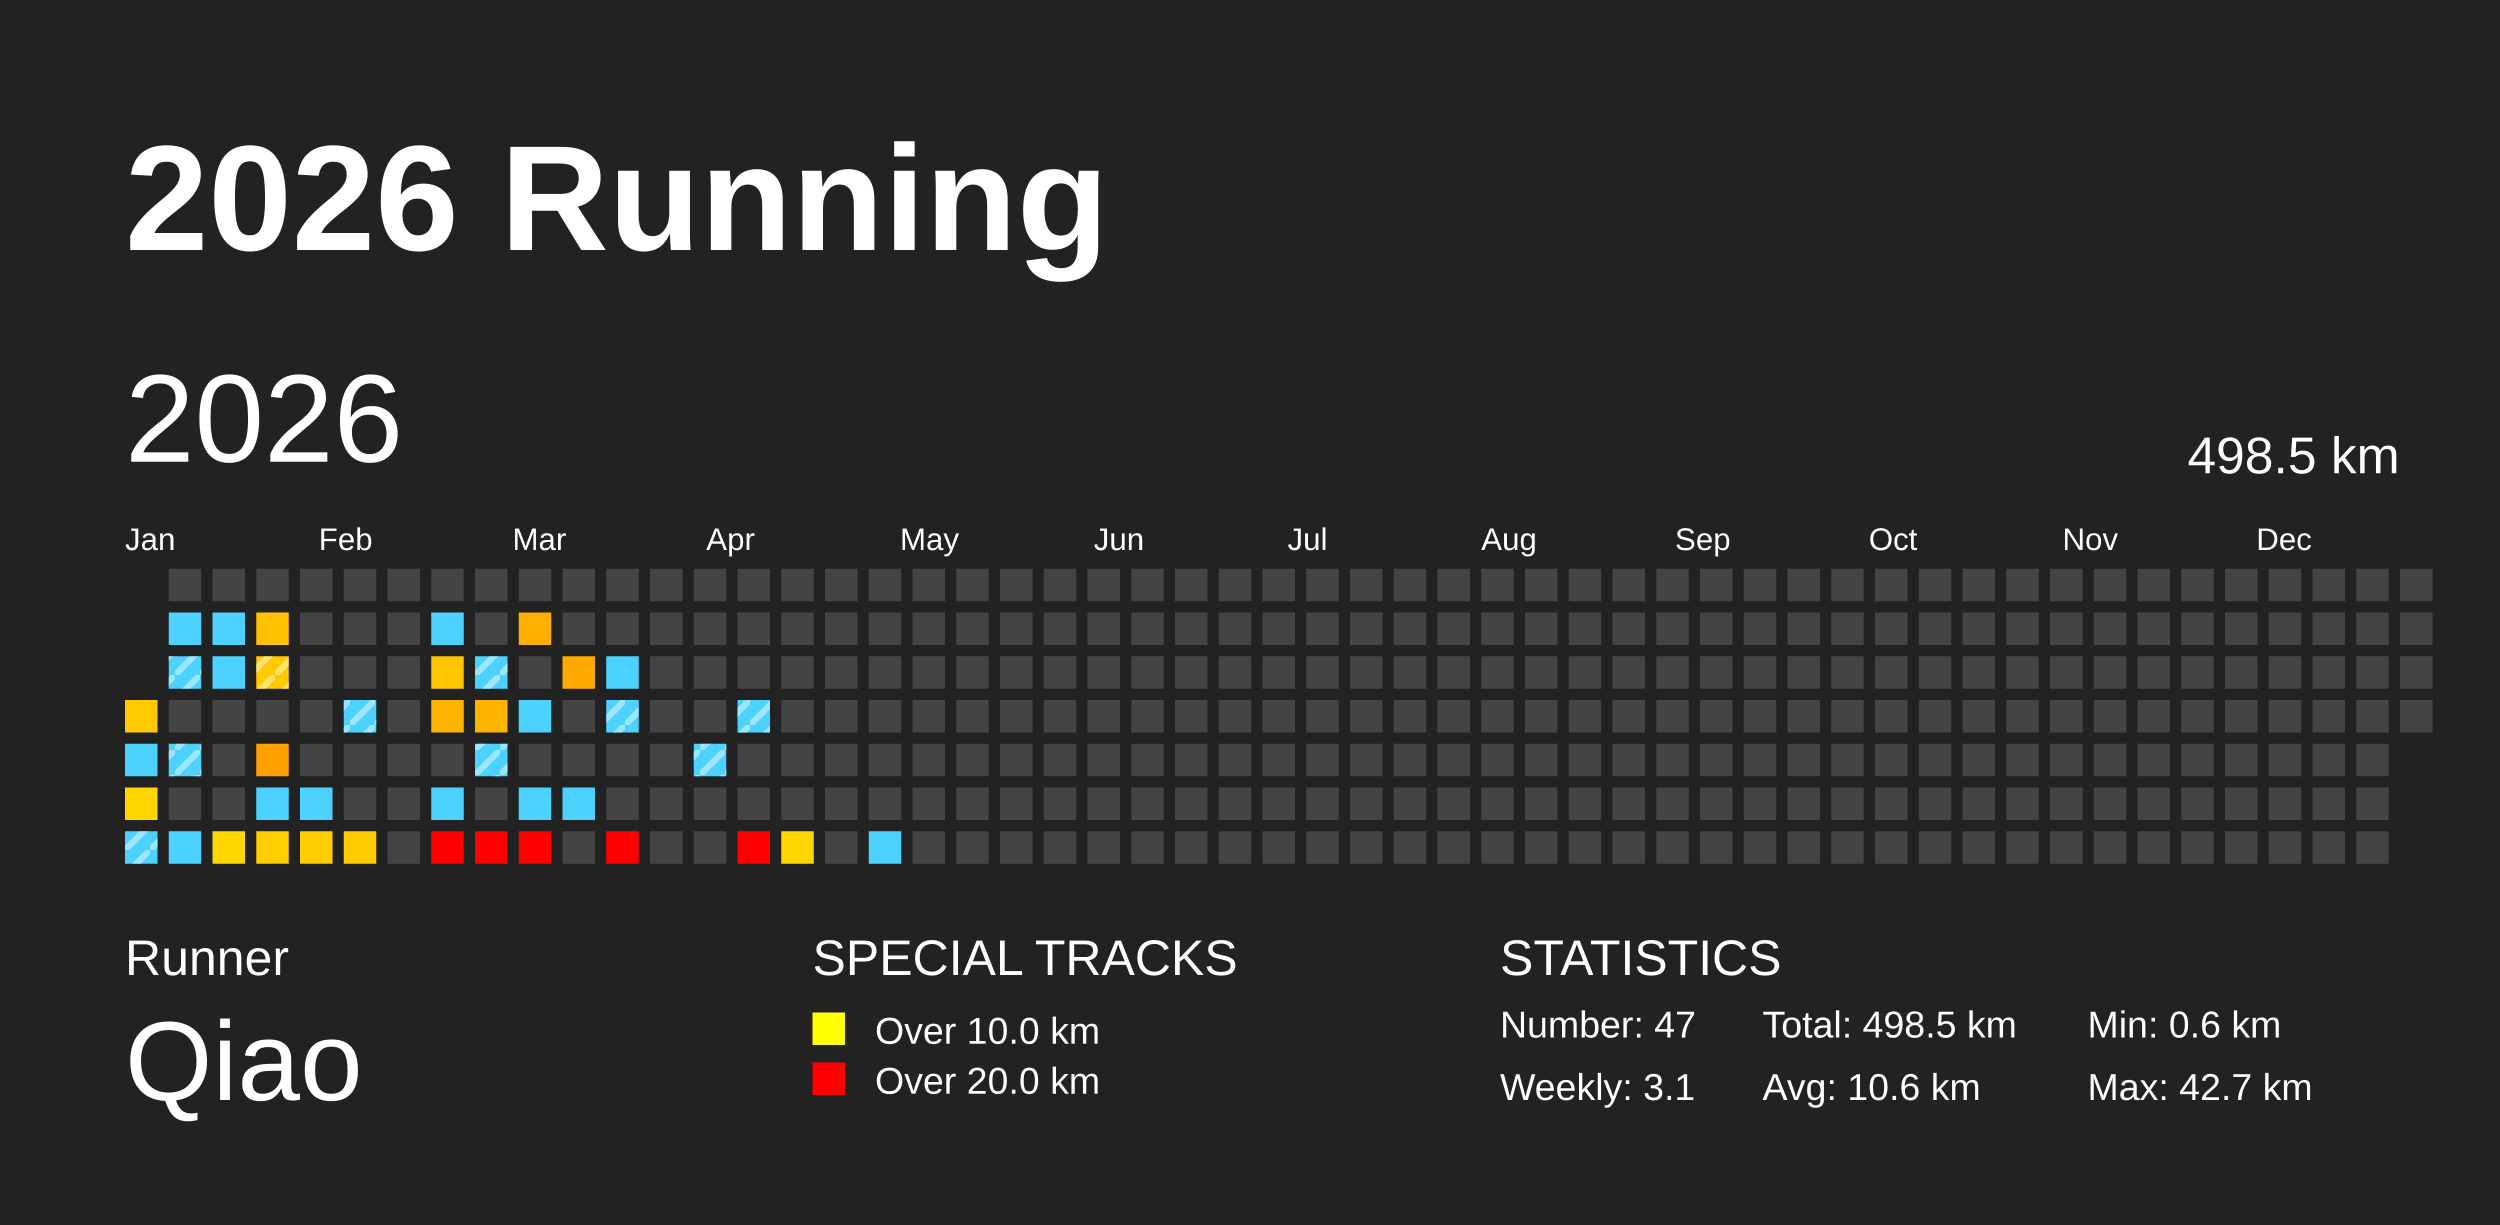
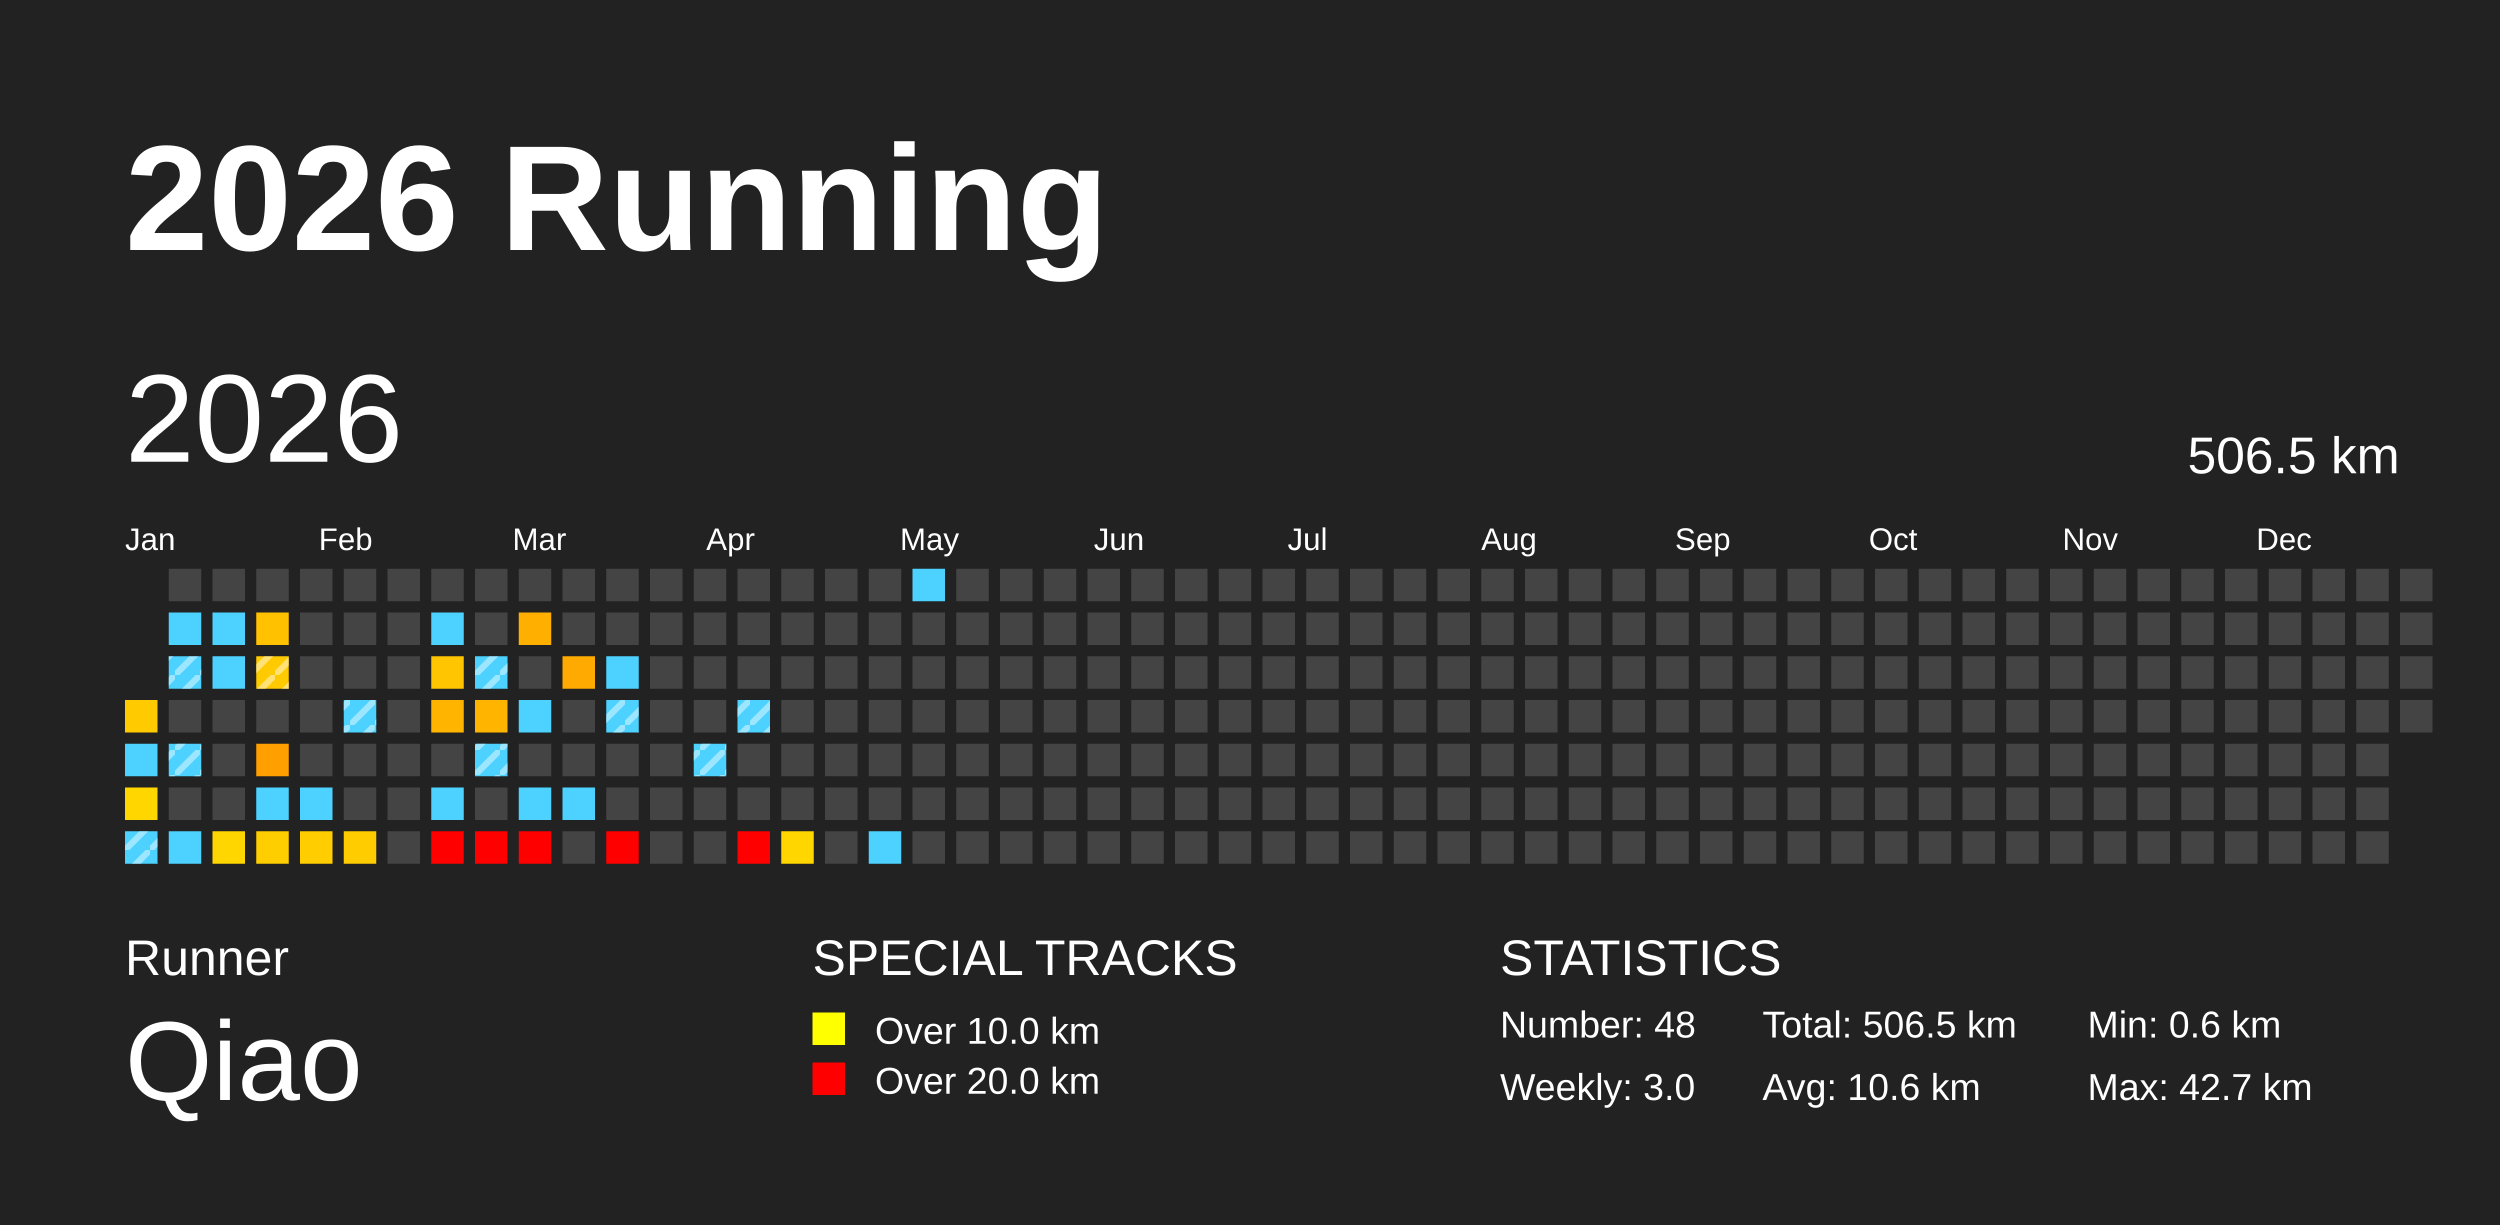
<svg xmlns="http://www.w3.org/2000/svg" baseProfile="full" height="98mm" version="1.1" viewBox="0,0,200,98" width="200mm">
  <defs>
    <pattern height="2" id="indoor-stripe" patternUnits="userSpaceOnUse" width="2">
      <line stroke="white" stroke-opacity="0.45" stroke-width="0.5" x1="0" x2="2" y1="2" y2="0" />
    </pattern>
  </defs>
  <rect fill="#222222" height="98" width="200" x="0" y="0" />
  <text fill="#FFFFFF" style="font-size:12px; font-family:Arial; font-weight:bold;" x="10" y="20">2026 Running</text>
  <text fill="#FFFFFF" style="font-size:4px; font-family:Arial" x="10" y="78">Runner</text>
  <text fill="#FFFFFF" style="font-size:9px; font-family:Arial" x="10" y="88">Qiao</text>
  <text fill="#FFFFFF" style="font-size:4px; font-family:Arial" x="65" y="78">SPECIAL TRACKS</text>
  <rect fill="yellow" height="2.6" width="2.6" x="65" y="81" />
  <text fill="#FFFFFF" style="font-size:3px; font-family:Arial" x="70" y="83.5">Over 10.0 km</text>
  <rect fill="red" height="2.6" width="2.6" x="65" y="85" />
  <text fill="#FFFFFF" style="font-size:3px; font-family:Arial" x="70" y="87.5">Over 20.0 km</text>
  <text fill="#FFFFFF" style="font-size:4px; font-family:Arial" x="120" y="78">STATISTICS</text>
-   <text fill="#FFFFFF" style="font-size:3px; font-family:Arial" x="120" y="83">Number: 47</text>
-   <text fill="#FFFFFF" style="font-size:3px; font-family:Arial" x="120" y="88">Weekly: 3.1</text>
-   <text fill="#FFFFFF" style="font-size:3px; font-family:Arial" x="141" y="83">Total: 498.5 km</text>
+   <text fill="#FFFFFF" style="font-size:3px; font-family:Arial" x="120" y="83">Number: 48</text>
+   <text fill="#FFFFFF" style="font-size:3px; font-family:Arial" x="120" y="88">Weekly: 3.0</text>
+   <text fill="#FFFFFF" style="font-size:3px; font-family:Arial" x="141" y="83">Total: 506.5 km</text>
  <text fill="#FFFFFF" style="font-size:3px; font-family:Arial" x="141" y="88">Avg: 10.6 km</text>
  <text fill="#FFFFFF" style="font-size:3px; font-family:Arial" x="167" y="83">Min: 0.6 km</text>
  <text fill="#FFFFFF" style="font-size:3px; font-family:Arial" x="167" y="88">Max: 42.7 km</text>
  <text dominant-baseline="hanging" fill="#FFFFFF" style="font-size:10.0px; font-family:Arial;" x="10" y="30">2026</text>
-   <text dominant-baseline="hanging" fill="#FFFFFF" style="font-size:4.125px; font-family:Arial;" x="175" y="35">498.5 km</text>
+   <text dominant-baseline="hanging" fill="#FFFFFF" style="font-size:4.125px; font-family:Arial;" x="175" y="35">506.5 km</text>
  <text fill="#FFFFFF" style="font-size:2.5px; font-family:Arial" x="10.0" y="44">Jan</text>
  <text fill="#FFFFFF" style="font-size:2.5px; font-family:Arial" x="25.5" y="44">Feb</text>
  <text fill="#FFFFFF" style="font-size:2.5px; font-family:Arial" x="41.0" y="44">Mar</text>
  <text fill="#FFFFFF" style="font-size:2.5px; font-family:Arial" x="56.5" y="44">Apr</text>
  <text fill="#FFFFFF" style="font-size:2.5px; font-family:Arial" x="72.0" y="44">May</text>
  <text fill="#FFFFFF" style="font-size:2.5px; font-family:Arial" x="87.5" y="44">Jun</text>
  <text fill="#FFFFFF" style="font-size:2.5px; font-family:Arial" x="103.0" y="44">Jul</text>
  <text fill="#FFFFFF" style="font-size:2.5px; font-family:Arial" x="118.5" y="44">Aug</text>
  <text fill="#FFFFFF" style="font-size:2.5px; font-family:Arial" x="134.0" y="44">Sep</text>
  <text fill="#FFFFFF" style="font-size:2.5px; font-family:Arial" x="149.5" y="44">Oct</text>
  <text fill="#FFFFFF" style="font-size:2.5px; font-family:Arial" x="165.0" y="44">Nov</text>
  <text fill="#FFFFFF" style="font-size:2.5px; font-family:Arial" x="180.5" y="44">Dec</text>
  <rect fill="#ffcb00" height="2.6" width="2.6" x="10.0" y="56.0" />
  <rect fill="#4dd2ff" height="2.6" width="2.6" x="10.0" y="59.5" />
  <rect fill="#ffd600" height="2.6" width="2.6" x="10.0" y="63.0" />
  <rect fill="#4dd2ff" height="2.6" width="2.6" x="10.0" y="66.5" />
  <rect fill="url(#indoor-stripe)" height="2.6" style="pointer-events: none;" width="2.6" x="10.0" y="66.5" />
  <rect fill="#444444" height="2.6" width="2.6" x="13.5" y="45.5" />
  <rect fill="#4dd2ff" height="2.6" width="2.6" x="13.5" y="49.0" />
  <rect fill="#4dd2ff" height="2.6" width="2.6" x="13.5" y="52.5" />
  <rect fill="url(#indoor-stripe)" height="2.6" style="pointer-events: none;" width="2.6" x="13.5" y="52.5" />
  <rect fill="#444444" height="2.6" width="2.6" x="13.5" y="56.0" />
  <rect fill="#4dd2ff" height="2.6" width="2.6" x="13.5" y="59.5" />
  <rect fill="url(#indoor-stripe)" height="2.6" style="pointer-events: none;" width="2.6" x="13.5" y="59.5" />
  <rect fill="#444444" height="2.6" width="2.6" x="13.5" y="63.0" />
  <rect fill="#4dd2ff" height="2.6" width="2.6" x="13.5" y="66.5" />
  <rect fill="#444444" height="2.6" width="2.6" x="17.0" y="45.5" />
  <rect fill="#4dd2ff" height="2.6" width="2.6" x="17.0" y="49.0" />
  <rect fill="#4dd2ff" height="2.6" width="2.6" x="17.0" y="52.5" />
  <rect fill="#444444" height="2.6" width="2.6" x="17.0" y="56.0" />
  <rect fill="#444444" height="2.6" width="2.6" x="17.0" y="59.5" />
  <rect fill="#444444" height="2.6" width="2.6" x="17.0" y="63.0" />
  <rect fill="#ffd600" height="2.6" width="2.6" x="17.0" y="66.5" />
  <rect fill="#444444" height="2.6" width="2.6" x="20.5" y="45.5" />
  <rect fill="#ffc100" height="2.6" width="2.6" x="20.5" y="49.0" />
  <rect fill="#ffca00" height="2.6" width="2.6" x="20.5" y="52.5" />
  <rect fill="url(#indoor-stripe)" height="2.6" style="pointer-events: none;" width="2.6" x="20.5" y="52.5" />
  <rect fill="#444444" height="2.6" width="2.6" x="20.5" y="56.0" />
  <rect fill="#ffa000" height="2.6" width="2.6" x="20.5" y="59.5" />
  <rect fill="#4dd2ff" height="2.6" width="2.6" x="20.5" y="63.0" />
  <rect fill="#ffce00" height="2.6" width="2.6" x="20.5" y="66.5" />
  <rect fill="#444444" height="2.6" width="2.6" x="24.0" y="45.5" />
  <rect fill="#444444" height="2.6" width="2.6" x="24.0" y="49.0" />
  <rect fill="#444444" height="2.6" width="2.6" x="24.0" y="52.5" />
  <rect fill="#444444" height="2.6" width="2.6" x="24.0" y="56.0" />
  <rect fill="#444444" height="2.6" width="2.6" x="24.0" y="59.5" />
  <rect fill="#4dd2ff" height="2.6" width="2.6" x="24.0" y="63.0" />
  <rect fill="#ffcd00" height="2.6" width="2.6" x="24.0" y="66.5" />
  <rect fill="#444444" height="2.6" width="2.6" x="27.5" y="45.5" />
  <rect fill="#444444" height="2.6" width="2.6" x="27.5" y="49.0" />
  <rect fill="#444444" height="2.6" width="2.6" x="27.5" y="52.5" />
  <rect fill="#4dd2ff" height="2.6" width="2.6" x="27.5" y="56.0" />
  <rect fill="url(#indoor-stripe)" height="2.6" style="pointer-events: none;" width="2.6" x="27.5" y="56.0" />
  <rect fill="#444444" height="2.6" width="2.6" x="27.5" y="59.5" />
  <rect fill="#444444" height="2.6" width="2.6" x="27.5" y="63.0" />
  <rect fill="#ffcc00" height="2.6" width="2.6" x="27.5" y="66.5" />
  <rect fill="#444444" height="2.6" width="2.6" x="31.0" y="45.5" />
  <rect fill="#444444" height="2.6" width="2.6" x="31.0" y="49.0" />
  <rect fill="#444444" height="2.6" width="2.6" x="31.0" y="52.5" />
  <rect fill="#444444" height="2.6" width="2.6" x="31.0" y="56.0" />
  <rect fill="#444444" height="2.6" width="2.6" x="31.0" y="59.5" />
  <rect fill="#444444" height="2.6" width="2.6" x="31.0" y="63.0" />
  <rect fill="#444444" height="2.6" width="2.6" x="31.0" y="66.5" />
  <rect fill="#444444" height="2.6" width="2.6" x="34.5" y="45.5" />
  <rect fill="#4dd2ff" height="2.6" width="2.6" x="34.5" y="49.0" />
  <rect fill="#ffc500" height="2.6" width="2.6" x="34.5" y="52.5" />
  <rect fill="#ffb500" height="2.6" width="2.6" x="34.5" y="56.0" />
  <rect fill="#444444" height="2.6" width="2.6" x="34.5" y="59.5" />
  <rect fill="#4dd2ff" height="2.6" width="2.6" x="34.5" y="63.0" />
  <rect fill="red" height="2.6" width="2.6" x="34.5" y="66.5" />
  <rect fill="#444444" height="2.6" width="2.6" x="38.0" y="45.5" />
  <rect fill="#444444" height="2.6" width="2.6" x="38.0" y="49.0" />
  <rect fill="#4dd2ff" height="2.6" width="2.6" x="38.0" y="52.5" />
  <rect fill="url(#indoor-stripe)" height="2.6" style="pointer-events: none;" width="2.6" x="38.0" y="52.5" />
  <rect fill="#ffb500" height="2.6" width="2.6" x="38.0" y="56.0" />
  <rect fill="#4dd2ff" height="2.6" width="2.6" x="38.0" y="59.5" />
  <rect fill="url(#indoor-stripe)" height="2.6" style="pointer-events: none;" width="2.6" x="38.0" y="59.5" />
  <rect fill="#444444" height="2.6" width="2.6" x="38.0" y="63.0" />
  <rect fill="red" height="2.6" width="2.6" x="38.0" y="66.5" />
  <rect fill="#444444" height="2.6" width="2.6" x="41.5" y="45.5" />
  <rect fill="#ffaf00" height="2.6" width="2.6" x="41.5" y="49.0" />
  <rect fill="#444444" height="2.6" width="2.6" x="41.5" y="52.5" />
  <rect fill="#4dd2ff" height="2.6" width="2.6" x="41.5" y="56.0" />
  <rect fill="#444444" height="2.6" width="2.6" x="41.5" y="59.5" />
  <rect fill="#4dd2ff" height="2.6" width="2.6" x="41.5" y="63.0" />
  <rect fill="red" height="2.6" width="2.6" x="41.5" y="66.5" />
  <rect fill="#444444" height="2.6" width="2.6" x="45.0" y="45.5" />
  <rect fill="#444444" height="2.6" width="2.6" x="45.0" y="49.0" />
  <rect fill="#ffaa00" height="2.6" width="2.6" x="45.0" y="52.5" />
  <rect fill="#444444" height="2.6" width="2.6" x="45.0" y="56.0" />
  <rect fill="#444444" height="2.6" width="2.6" x="45.0" y="59.5" />
  <rect fill="#4dd2ff" height="2.6" width="2.6" x="45.0" y="63.0" />
  <rect fill="#444444" height="2.6" width="2.6" x="45.0" y="66.5" />
  <rect fill="#444444" height="2.6" width="2.6" x="48.5" y="45.5" />
  <rect fill="#444444" height="2.6" width="2.6" x="48.5" y="49.0" />
  <rect fill="#4dd2ff" height="2.6" width="2.6" x="48.5" y="52.5" />
  <rect fill="#4dd2ff" height="2.6" width="2.6" x="48.5" y="56.0" />
  <rect fill="url(#indoor-stripe)" height="2.6" style="pointer-events: none;" width="2.6" x="48.5" y="56.0" />
  <rect fill="#444444" height="2.6" width="2.6" x="48.5" y="59.5" />
  <rect fill="#444444" height="2.6" width="2.6" x="48.5" y="63.0" />
  <rect fill="red" height="2.6" width="2.6" x="48.5" y="66.5" />
  <rect fill="#444444" height="2.6" width="2.6" x="52.0" y="45.5" />
  <rect fill="#444444" height="2.6" width="2.6" x="52.0" y="49.0" />
  <rect fill="#444444" height="2.6" width="2.6" x="52.0" y="52.5" />
  <rect fill="#444444" height="2.6" width="2.6" x="52.0" y="56.0" />
  <rect fill="#444444" height="2.6" width="2.6" x="52.0" y="59.5" />
  <rect fill="#444444" height="2.6" width="2.6" x="52.0" y="63.0" />
  <rect fill="#444444" height="2.6" width="2.6" x="52.0" y="66.5" />
  <rect fill="#444444" height="2.6" width="2.6" x="55.5" y="45.5" />
  <rect fill="#444444" height="2.6" width="2.6" x="55.5" y="49.0" />
  <rect fill="#444444" height="2.6" width="2.6" x="55.5" y="52.5" />
  <rect fill="#444444" height="2.6" width="2.6" x="55.5" y="56.0" />
  <rect fill="#4dd2ff" height="2.6" width="2.6" x="55.5" y="59.5" />
  <rect fill="url(#indoor-stripe)" height="2.6" style="pointer-events: none;" width="2.6" x="55.5" y="59.5" />
  <rect fill="#444444" height="2.6" width="2.6" x="55.5" y="63.0" />
  <rect fill="#444444" height="2.6" width="2.6" x="55.5" y="66.5" />
  <rect fill="#444444" height="2.6" width="2.6" x="59.0" y="45.5" />
  <rect fill="#444444" height="2.6" width="2.6" x="59.0" y="49.0" />
  <rect fill="#444444" height="2.6" width="2.6" x="59.0" y="52.5" />
  <rect fill="#4dd2ff" height="2.6" width="2.6" x="59.0" y="56.0" />
  <rect fill="url(#indoor-stripe)" height="2.6" style="pointer-events: none;" width="2.6" x="59.0" y="56.0" />
  <rect fill="#444444" height="2.6" width="2.6" x="59.0" y="59.5" />
  <rect fill="#444444" height="2.6" width="2.6" x="59.0" y="63.0" />
  <rect fill="red" height="2.6" width="2.6" x="59.0" y="66.5" />
  <rect fill="#444444" height="2.6" width="2.6" x="62.5" y="45.5" />
  <rect fill="#444444" height="2.6" width="2.6" x="62.5" y="49.0" />
  <rect fill="#444444" height="2.6" width="2.6" x="62.5" y="52.5" />
  <rect fill="#444444" height="2.6" width="2.6" x="62.5" y="56.0" />
  <rect fill="#444444" height="2.6" width="2.6" x="62.5" y="59.5" />
  <rect fill="#444444" height="2.6" width="2.6" x="62.5" y="63.0" />
  <rect fill="#ffd600" height="2.6" width="2.6" x="62.5" y="66.5" />
  <rect fill="#444444" height="2.6" width="2.6" x="66.0" y="45.5" />
  <rect fill="#444444" height="2.6" width="2.6" x="66.0" y="49.0" />
  <rect fill="#444444" height="2.6" width="2.6" x="66.0" y="52.5" />
  <rect fill="#444444" height="2.6" width="2.6" x="66.0" y="56.0" />
  <rect fill="#444444" height="2.6" width="2.6" x="66.0" y="59.5" />
  <rect fill="#444444" height="2.6" width="2.6" x="66.0" y="63.0" />
  <rect fill="#444444" height="2.6" width="2.6" x="66.0" y="66.5" />
  <rect fill="#444444" height="2.6" width="2.6" x="69.5" y="45.5" />
  <rect fill="#444444" height="2.6" width="2.6" x="69.5" y="49.0" />
  <rect fill="#444444" height="2.6" width="2.6" x="69.5" y="52.5" />
  <rect fill="#444444" height="2.6" width="2.6" x="69.5" y="56.0" />
  <rect fill="#444444" height="2.6" width="2.6" x="69.5" y="59.5" />
  <rect fill="#444444" height="2.6" width="2.6" x="69.5" y="63.0" />
  <rect fill="#4dd2ff" height="2.6" width="2.6" x="69.5" y="66.5" />
-   <rect fill="#444444" height="2.6" width="2.6" x="73.0" y="45.5" />
+   <rect fill="#4dd2ff" height="2.6" width="2.6" x="73.0" y="45.5" />
  <rect fill="#444444" height="2.6" width="2.6" x="73.0" y="49.0" />
  <rect fill="#444444" height="2.6" width="2.6" x="73.0" y="52.5" />
  <rect fill="#444444" height="2.6" width="2.6" x="73.0" y="56.0" />
  <rect fill="#444444" height="2.6" width="2.6" x="73.0" y="59.5" />
  <rect fill="#444444" height="2.6" width="2.6" x="73.0" y="63.0" />
  <rect fill="#444444" height="2.6" width="2.6" x="73.0" y="66.5" />
  <rect fill="#444444" height="2.6" width="2.6" x="76.5" y="45.5" />
  <rect fill="#444444" height="2.6" width="2.6" x="76.5" y="49.0" />
  <rect fill="#444444" height="2.6" width="2.6" x="76.5" y="52.5" />
  <rect fill="#444444" height="2.6" width="2.6" x="76.5" y="56.0" />
  <rect fill="#444444" height="2.6" width="2.6" x="76.5" y="59.5" />
  <rect fill="#444444" height="2.6" width="2.6" x="76.5" y="63.0" />
  <rect fill="#444444" height="2.6" width="2.6" x="76.5" y="66.5" />
  <rect fill="#444444" height="2.6" width="2.6" x="80.0" y="45.5" />
  <rect fill="#444444" height="2.6" width="2.6" x="80.0" y="49.0" />
  <rect fill="#444444" height="2.6" width="2.6" x="80.0" y="52.5" />
  <rect fill="#444444" height="2.6" width="2.6" x="80.0" y="56.0" />
  <rect fill="#444444" height="2.6" width="2.6" x="80.0" y="59.5" />
  <rect fill="#444444" height="2.6" width="2.6" x="80.0" y="63.0" />
  <rect fill="#444444" height="2.6" width="2.6" x="80.0" y="66.5" />
  <rect fill="#444444" height="2.6" width="2.6" x="83.5" y="45.5" />
  <rect fill="#444444" height="2.6" width="2.6" x="83.5" y="49.0" />
  <rect fill="#444444" height="2.6" width="2.6" x="83.5" y="52.5" />
  <rect fill="#444444" height="2.6" width="2.6" x="83.5" y="56.0" />
  <rect fill="#444444" height="2.6" width="2.6" x="83.5" y="59.5" />
  <rect fill="#444444" height="2.6" width="2.6" x="83.5" y="63.0" />
  <rect fill="#444444" height="2.6" width="2.6" x="83.5" y="66.5" />
  <rect fill="#444444" height="2.6" width="2.6" x="87.0" y="45.5" />
  <rect fill="#444444" height="2.6" width="2.6" x="87.0" y="49.0" />
  <rect fill="#444444" height="2.6" width="2.6" x="87.0" y="52.5" />
  <rect fill="#444444" height="2.6" width="2.6" x="87.0" y="56.0" />
  <rect fill="#444444" height="2.6" width="2.6" x="87.0" y="59.5" />
  <rect fill="#444444" height="2.6" width="2.6" x="87.0" y="63.0" />
  <rect fill="#444444" height="2.6" width="2.6" x="87.0" y="66.5" />
  <rect fill="#444444" height="2.6" width="2.6" x="90.5" y="45.5" />
  <rect fill="#444444" height="2.6" width="2.6" x="90.5" y="49.0" />
  <rect fill="#444444" height="2.6" width="2.6" x="90.5" y="52.5" />
  <rect fill="#444444" height="2.6" width="2.6" x="90.5" y="56.0" />
  <rect fill="#444444" height="2.6" width="2.6" x="90.5" y="59.5" />
  <rect fill="#444444" height="2.6" width="2.6" x="90.5" y="63.0" />
  <rect fill="#444444" height="2.6" width="2.6" x="90.5" y="66.5" />
  <rect fill="#444444" height="2.6" width="2.6" x="94.0" y="45.5" />
  <rect fill="#444444" height="2.6" width="2.6" x="94.0" y="49.0" />
  <rect fill="#444444" height="2.6" width="2.6" x="94.0" y="52.5" />
  <rect fill="#444444" height="2.6" width="2.6" x="94.0" y="56.0" />
  <rect fill="#444444" height="2.6" width="2.6" x="94.0" y="59.5" />
  <rect fill="#444444" height="2.6" width="2.6" x="94.0" y="63.0" />
  <rect fill="#444444" height="2.6" width="2.6" x="94.0" y="66.5" />
  <rect fill="#444444" height="2.6" width="2.6" x="97.5" y="45.5" />
  <rect fill="#444444" height="2.6" width="2.6" x="97.5" y="49.0" />
  <rect fill="#444444" height="2.6" width="2.6" x="97.5" y="52.5" />
  <rect fill="#444444" height="2.6" width="2.6" x="97.5" y="56.0" />
  <rect fill="#444444" height="2.6" width="2.6" x="97.5" y="59.5" />
  <rect fill="#444444" height="2.6" width="2.6" x="97.5" y="63.0" />
  <rect fill="#444444" height="2.6" width="2.6" x="97.5" y="66.5" />
  <rect fill="#444444" height="2.6" width="2.6" x="101.0" y="45.5" />
  <rect fill="#444444" height="2.6" width="2.6" x="101.0" y="49.0" />
  <rect fill="#444444" height="2.6" width="2.6" x="101.0" y="52.5" />
  <rect fill="#444444" height="2.6" width="2.6" x="101.0" y="56.0" />
  <rect fill="#444444" height="2.6" width="2.6" x="101.0" y="59.5" />
  <rect fill="#444444" height="2.6" width="2.6" x="101.0" y="63.0" />
  <rect fill="#444444" height="2.6" width="2.6" x="101.0" y="66.5" />
  <rect fill="#444444" height="2.6" width="2.6" x="104.5" y="45.5" />
  <rect fill="#444444" height="2.6" width="2.6" x="104.5" y="49.0" />
  <rect fill="#444444" height="2.6" width="2.6" x="104.5" y="52.5" />
  <rect fill="#444444" height="2.6" width="2.6" x="104.5" y="56.0" />
  <rect fill="#444444" height="2.6" width="2.6" x="104.5" y="59.5" />
  <rect fill="#444444" height="2.6" width="2.6" x="104.5" y="63.0" />
  <rect fill="#444444" height="2.6" width="2.6" x="104.5" y="66.5" />
  <rect fill="#444444" height="2.6" width="2.6" x="108.0" y="45.5" />
  <rect fill="#444444" height="2.6" width="2.6" x="108.0" y="49.0" />
  <rect fill="#444444" height="2.6" width="2.6" x="108.0" y="52.5" />
  <rect fill="#444444" height="2.6" width="2.6" x="108.0" y="56.0" />
  <rect fill="#444444" height="2.6" width="2.6" x="108.0" y="59.5" />
  <rect fill="#444444" height="2.6" width="2.6" x="108.0" y="63.0" />
  <rect fill="#444444" height="2.6" width="2.6" x="108.0" y="66.5" />
  <rect fill="#444444" height="2.6" width="2.6" x="111.5" y="45.5" />
  <rect fill="#444444" height="2.6" width="2.6" x="111.5" y="49.0" />
  <rect fill="#444444" height="2.6" width="2.6" x="111.5" y="52.5" />
  <rect fill="#444444" height="2.6" width="2.6" x="111.5" y="56.0" />
  <rect fill="#444444" height="2.6" width="2.6" x="111.5" y="59.5" />
  <rect fill="#444444" height="2.6" width="2.6" x="111.5" y="63.0" />
  <rect fill="#444444" height="2.6" width="2.6" x="111.5" y="66.5" />
  <rect fill="#444444" height="2.6" width="2.6" x="115.0" y="45.5" />
  <rect fill="#444444" height="2.6" width="2.6" x="115.0" y="49.0" />
  <rect fill="#444444" height="2.6" width="2.6" x="115.0" y="52.5" />
  <rect fill="#444444" height="2.6" width="2.6" x="115.0" y="56.0" />
  <rect fill="#444444" height="2.6" width="2.6" x="115.0" y="59.5" />
  <rect fill="#444444" height="2.6" width="2.6" x="115.0" y="63.0" />
  <rect fill="#444444" height="2.6" width="2.6" x="115.0" y="66.5" />
  <rect fill="#444444" height="2.6" width="2.6" x="118.5" y="45.5" />
  <rect fill="#444444" height="2.6" width="2.6" x="118.5" y="49.0" />
  <rect fill="#444444" height="2.6" width="2.6" x="118.5" y="52.5" />
  <rect fill="#444444" height="2.6" width="2.6" x="118.5" y="56.0" />
  <rect fill="#444444" height="2.6" width="2.6" x="118.5" y="59.5" />
  <rect fill="#444444" height="2.6" width="2.6" x="118.5" y="63.0" />
  <rect fill="#444444" height="2.6" width="2.6" x="118.5" y="66.5" />
  <rect fill="#444444" height="2.6" width="2.6" x="122.0" y="45.5" />
  <rect fill="#444444" height="2.6" width="2.6" x="122.0" y="49.0" />
  <rect fill="#444444" height="2.6" width="2.6" x="122.0" y="52.5" />
  <rect fill="#444444" height="2.6" width="2.6" x="122.0" y="56.0" />
  <rect fill="#444444" height="2.6" width="2.6" x="122.0" y="59.5" />
  <rect fill="#444444" height="2.6" width="2.6" x="122.0" y="63.0" />
  <rect fill="#444444" height="2.6" width="2.6" x="122.0" y="66.5" />
  <rect fill="#444444" height="2.6" width="2.6" x="125.5" y="45.5" />
  <rect fill="#444444" height="2.6" width="2.6" x="125.5" y="49.0" />
  <rect fill="#444444" height="2.6" width="2.6" x="125.5" y="52.5" />
  <rect fill="#444444" height="2.6" width="2.6" x="125.5" y="56.0" />
  <rect fill="#444444" height="2.6" width="2.6" x="125.5" y="59.5" />
  <rect fill="#444444" height="2.6" width="2.6" x="125.5" y="63.0" />
  <rect fill="#444444" height="2.6" width="2.6" x="125.5" y="66.5" />
  <rect fill="#444444" height="2.6" width="2.6" x="129.0" y="45.5" />
  <rect fill="#444444" height="2.6" width="2.6" x="129.0" y="49.0" />
  <rect fill="#444444" height="2.6" width="2.6" x="129.0" y="52.5" />
  <rect fill="#444444" height="2.6" width="2.6" x="129.0" y="56.0" />
  <rect fill="#444444" height="2.6" width="2.6" x="129.0" y="59.5" />
  <rect fill="#444444" height="2.6" width="2.6" x="129.0" y="63.0" />
  <rect fill="#444444" height="2.6" width="2.6" x="129.0" y="66.5" />
  <rect fill="#444444" height="2.6" width="2.6" x="132.5" y="45.5" />
  <rect fill="#444444" height="2.6" width="2.6" x="132.5" y="49.0" />
  <rect fill="#444444" height="2.6" width="2.6" x="132.5" y="52.5" />
  <rect fill="#444444" height="2.6" width="2.6" x="132.5" y="56.0" />
  <rect fill="#444444" height="2.6" width="2.6" x="132.5" y="59.5" />
  <rect fill="#444444" height="2.6" width="2.6" x="132.5" y="63.0" />
  <rect fill="#444444" height="2.6" width="2.6" x="132.5" y="66.5" />
  <rect fill="#444444" height="2.6" width="2.6" x="136.0" y="45.5" />
  <rect fill="#444444" height="2.6" width="2.6" x="136.0" y="49.0" />
  <rect fill="#444444" height="2.6" width="2.6" x="136.0" y="52.5" />
  <rect fill="#444444" height="2.6" width="2.6" x="136.0" y="56.0" />
  <rect fill="#444444" height="2.6" width="2.6" x="136.0" y="59.5" />
  <rect fill="#444444" height="2.6" width="2.6" x="136.0" y="63.0" />
  <rect fill="#444444" height="2.6" width="2.6" x="136.0" y="66.5" />
  <rect fill="#444444" height="2.6" width="2.6" x="139.5" y="45.5" />
  <rect fill="#444444" height="2.6" width="2.6" x="139.5" y="49.0" />
  <rect fill="#444444" height="2.6" width="2.6" x="139.5" y="52.5" />
  <rect fill="#444444" height="2.6" width="2.6" x="139.5" y="56.0" />
  <rect fill="#444444" height="2.6" width="2.6" x="139.5" y="59.5" />
  <rect fill="#444444" height="2.6" width="2.6" x="139.5" y="63.0" />
  <rect fill="#444444" height="2.6" width="2.6" x="139.5" y="66.5" />
  <rect fill="#444444" height="2.6" width="2.6" x="143.0" y="45.5" />
  <rect fill="#444444" height="2.6" width="2.6" x="143.0" y="49.0" />
  <rect fill="#444444" height="2.6" width="2.6" x="143.0" y="52.5" />
  <rect fill="#444444" height="2.6" width="2.6" x="143.0" y="56.0" />
  <rect fill="#444444" height="2.6" width="2.6" x="143.0" y="59.5" />
  <rect fill="#444444" height="2.6" width="2.6" x="143.0" y="63.0" />
  <rect fill="#444444" height="2.6" width="2.6" x="143.0" y="66.5" />
  <rect fill="#444444" height="2.6" width="2.6" x="146.5" y="45.5" />
  <rect fill="#444444" height="2.6" width="2.6" x="146.5" y="49.0" />
  <rect fill="#444444" height="2.6" width="2.6" x="146.5" y="52.5" />
  <rect fill="#444444" height="2.6" width="2.6" x="146.5" y="56.0" />
  <rect fill="#444444" height="2.6" width="2.6" x="146.5" y="59.5" />
  <rect fill="#444444" height="2.6" width="2.6" x="146.5" y="63.0" />
  <rect fill="#444444" height="2.6" width="2.6" x="146.5" y="66.5" />
  <rect fill="#444444" height="2.6" width="2.6" x="150.0" y="45.5" />
  <rect fill="#444444" height="2.6" width="2.6" x="150.0" y="49.0" />
  <rect fill="#444444" height="2.6" width="2.6" x="150.0" y="52.5" />
  <rect fill="#444444" height="2.6" width="2.6" x="150.0" y="56.0" />
  <rect fill="#444444" height="2.6" width="2.6" x="150.0" y="59.5" />
  <rect fill="#444444" height="2.6" width="2.6" x="150.0" y="63.0" />
  <rect fill="#444444" height="2.6" width="2.6" x="150.0" y="66.5" />
  <rect fill="#444444" height="2.6" width="2.6" x="153.5" y="45.5" />
  <rect fill="#444444" height="2.6" width="2.6" x="153.5" y="49.0" />
  <rect fill="#444444" height="2.6" width="2.6" x="153.5" y="52.5" />
  <rect fill="#444444" height="2.6" width="2.6" x="153.5" y="56.0" />
  <rect fill="#444444" height="2.6" width="2.6" x="153.5" y="59.5" />
  <rect fill="#444444" height="2.6" width="2.6" x="153.5" y="63.0" />
  <rect fill="#444444" height="2.6" width="2.6" x="153.5" y="66.5" />
  <rect fill="#444444" height="2.6" width="2.6" x="157.0" y="45.5" />
  <rect fill="#444444" height="2.6" width="2.6" x="157.0" y="49.0" />
  <rect fill="#444444" height="2.6" width="2.6" x="157.0" y="52.5" />
  <rect fill="#444444" height="2.6" width="2.6" x="157.0" y="56.0" />
  <rect fill="#444444" height="2.6" width="2.6" x="157.0" y="59.5" />
  <rect fill="#444444" height="2.6" width="2.6" x="157.0" y="63.0" />
  <rect fill="#444444" height="2.6" width="2.6" x="157.0" y="66.5" />
  <rect fill="#444444" height="2.6" width="2.6" x="160.5" y="45.5" />
  <rect fill="#444444" height="2.6" width="2.6" x="160.5" y="49.0" />
  <rect fill="#444444" height="2.6" width="2.6" x="160.5" y="52.5" />
  <rect fill="#444444" height="2.6" width="2.6" x="160.5" y="56.0" />
  <rect fill="#444444" height="2.6" width="2.6" x="160.5" y="59.5" />
  <rect fill="#444444" height="2.6" width="2.6" x="160.5" y="63.0" />
  <rect fill="#444444" height="2.6" width="2.6" x="160.5" y="66.5" />
  <rect fill="#444444" height="2.6" width="2.6" x="164.0" y="45.5" />
  <rect fill="#444444" height="2.6" width="2.6" x="164.0" y="49.0" />
  <rect fill="#444444" height="2.6" width="2.6" x="164.0" y="52.5" />
  <rect fill="#444444" height="2.6" width="2.6" x="164.0" y="56.0" />
  <rect fill="#444444" height="2.6" width="2.6" x="164.0" y="59.5" />
  <rect fill="#444444" height="2.6" width="2.6" x="164.0" y="63.0" />
  <rect fill="#444444" height="2.6" width="2.6" x="164.0" y="66.5" />
  <rect fill="#444444" height="2.6" width="2.6" x="167.5" y="45.5" />
  <rect fill="#444444" height="2.6" width="2.6" x="167.5" y="49.0" />
  <rect fill="#444444" height="2.6" width="2.6" x="167.5" y="52.5" />
  <rect fill="#444444" height="2.6" width="2.6" x="167.5" y="56.0" />
  <rect fill="#444444" height="2.6" width="2.6" x="167.5" y="59.5" />
  <rect fill="#444444" height="2.6" width="2.6" x="167.5" y="63.0" />
  <rect fill="#444444" height="2.6" width="2.6" x="167.5" y="66.5" />
  <rect fill="#444444" height="2.6" width="2.6" x="171.0" y="45.5" />
  <rect fill="#444444" height="2.6" width="2.6" x="171.0" y="49.0" />
  <rect fill="#444444" height="2.6" width="2.6" x="171.0" y="52.5" />
  <rect fill="#444444" height="2.6" width="2.6" x="171.0" y="56.0" />
  <rect fill="#444444" height="2.6" width="2.6" x="171.0" y="59.5" />
  <rect fill="#444444" height="2.6" width="2.6" x="171.0" y="63.0" />
  <rect fill="#444444" height="2.6" width="2.6" x="171.0" y="66.5" />
  <rect fill="#444444" height="2.6" width="2.6" x="174.5" y="45.5" />
  <rect fill="#444444" height="2.6" width="2.6" x="174.5" y="49.0" />
  <rect fill="#444444" height="2.6" width="2.6" x="174.5" y="52.5" />
  <rect fill="#444444" height="2.6" width="2.6" x="174.5" y="56.0" />
  <rect fill="#444444" height="2.6" width="2.6" x="174.5" y="59.5" />
  <rect fill="#444444" height="2.6" width="2.6" x="174.5" y="63.0" />
  <rect fill="#444444" height="2.6" width="2.6" x="174.5" y="66.5" />
  <rect fill="#444444" height="2.6" width="2.6" x="178.0" y="45.5" />
  <rect fill="#444444" height="2.6" width="2.6" x="178.0" y="49.0" />
  <rect fill="#444444" height="2.6" width="2.6" x="178.0" y="52.5" />
  <rect fill="#444444" height="2.6" width="2.6" x="178.0" y="56.0" />
  <rect fill="#444444" height="2.6" width="2.6" x="178.0" y="59.5" />
  <rect fill="#444444" height="2.6" width="2.6" x="178.0" y="63.0" />
  <rect fill="#444444" height="2.6" width="2.6" x="178.0" y="66.5" />
  <rect fill="#444444" height="2.6" width="2.6" x="181.5" y="45.5" />
  <rect fill="#444444" height="2.6" width="2.6" x="181.5" y="49.0" />
  <rect fill="#444444" height="2.6" width="2.6" x="181.5" y="52.5" />
  <rect fill="#444444" height="2.6" width="2.6" x="181.5" y="56.0" />
  <rect fill="#444444" height="2.6" width="2.6" x="181.5" y="59.5" />
  <rect fill="#444444" height="2.6" width="2.6" x="181.5" y="63.0" />
  <rect fill="#444444" height="2.6" width="2.6" x="181.5" y="66.5" />
  <rect fill="#444444" height="2.6" width="2.6" x="185.0" y="45.5" />
  <rect fill="#444444" height="2.6" width="2.6" x="185.0" y="49.0" />
  <rect fill="#444444" height="2.6" width="2.6" x="185.0" y="52.5" />
  <rect fill="#444444" height="2.6" width="2.6" x="185.0" y="56.0" />
  <rect fill="#444444" height="2.6" width="2.6" x="185.0" y="59.5" />
  <rect fill="#444444" height="2.6" width="2.6" x="185.0" y="63.0" />
  <rect fill="#444444" height="2.6" width="2.6" x="185.0" y="66.5" />
  <rect fill="#444444" height="2.6" width="2.6" x="188.5" y="45.5" />
  <rect fill="#444444" height="2.6" width="2.6" x="188.5" y="49.0" />
  <rect fill="#444444" height="2.6" width="2.6" x="188.5" y="52.5" />
  <rect fill="#444444" height="2.6" width="2.6" x="188.5" y="56.0" />
  <rect fill="#444444" height="2.6" width="2.6" x="188.5" y="59.5" />
  <rect fill="#444444" height="2.6" width="2.6" x="188.5" y="63.0" />
  <rect fill="#444444" height="2.6" width="2.6" x="188.5" y="66.5" />
  <rect fill="#444444" height="2.6" width="2.6" x="192.0" y="45.5" />
  <rect fill="#444444" height="2.6" width="2.6" x="192.0" y="49.0" />
  <rect fill="#444444" height="2.6" width="2.6" x="192.0" y="52.5" />
  <rect fill="#444444" height="2.6" width="2.6" x="192.0" y="56.0" />
</svg>
